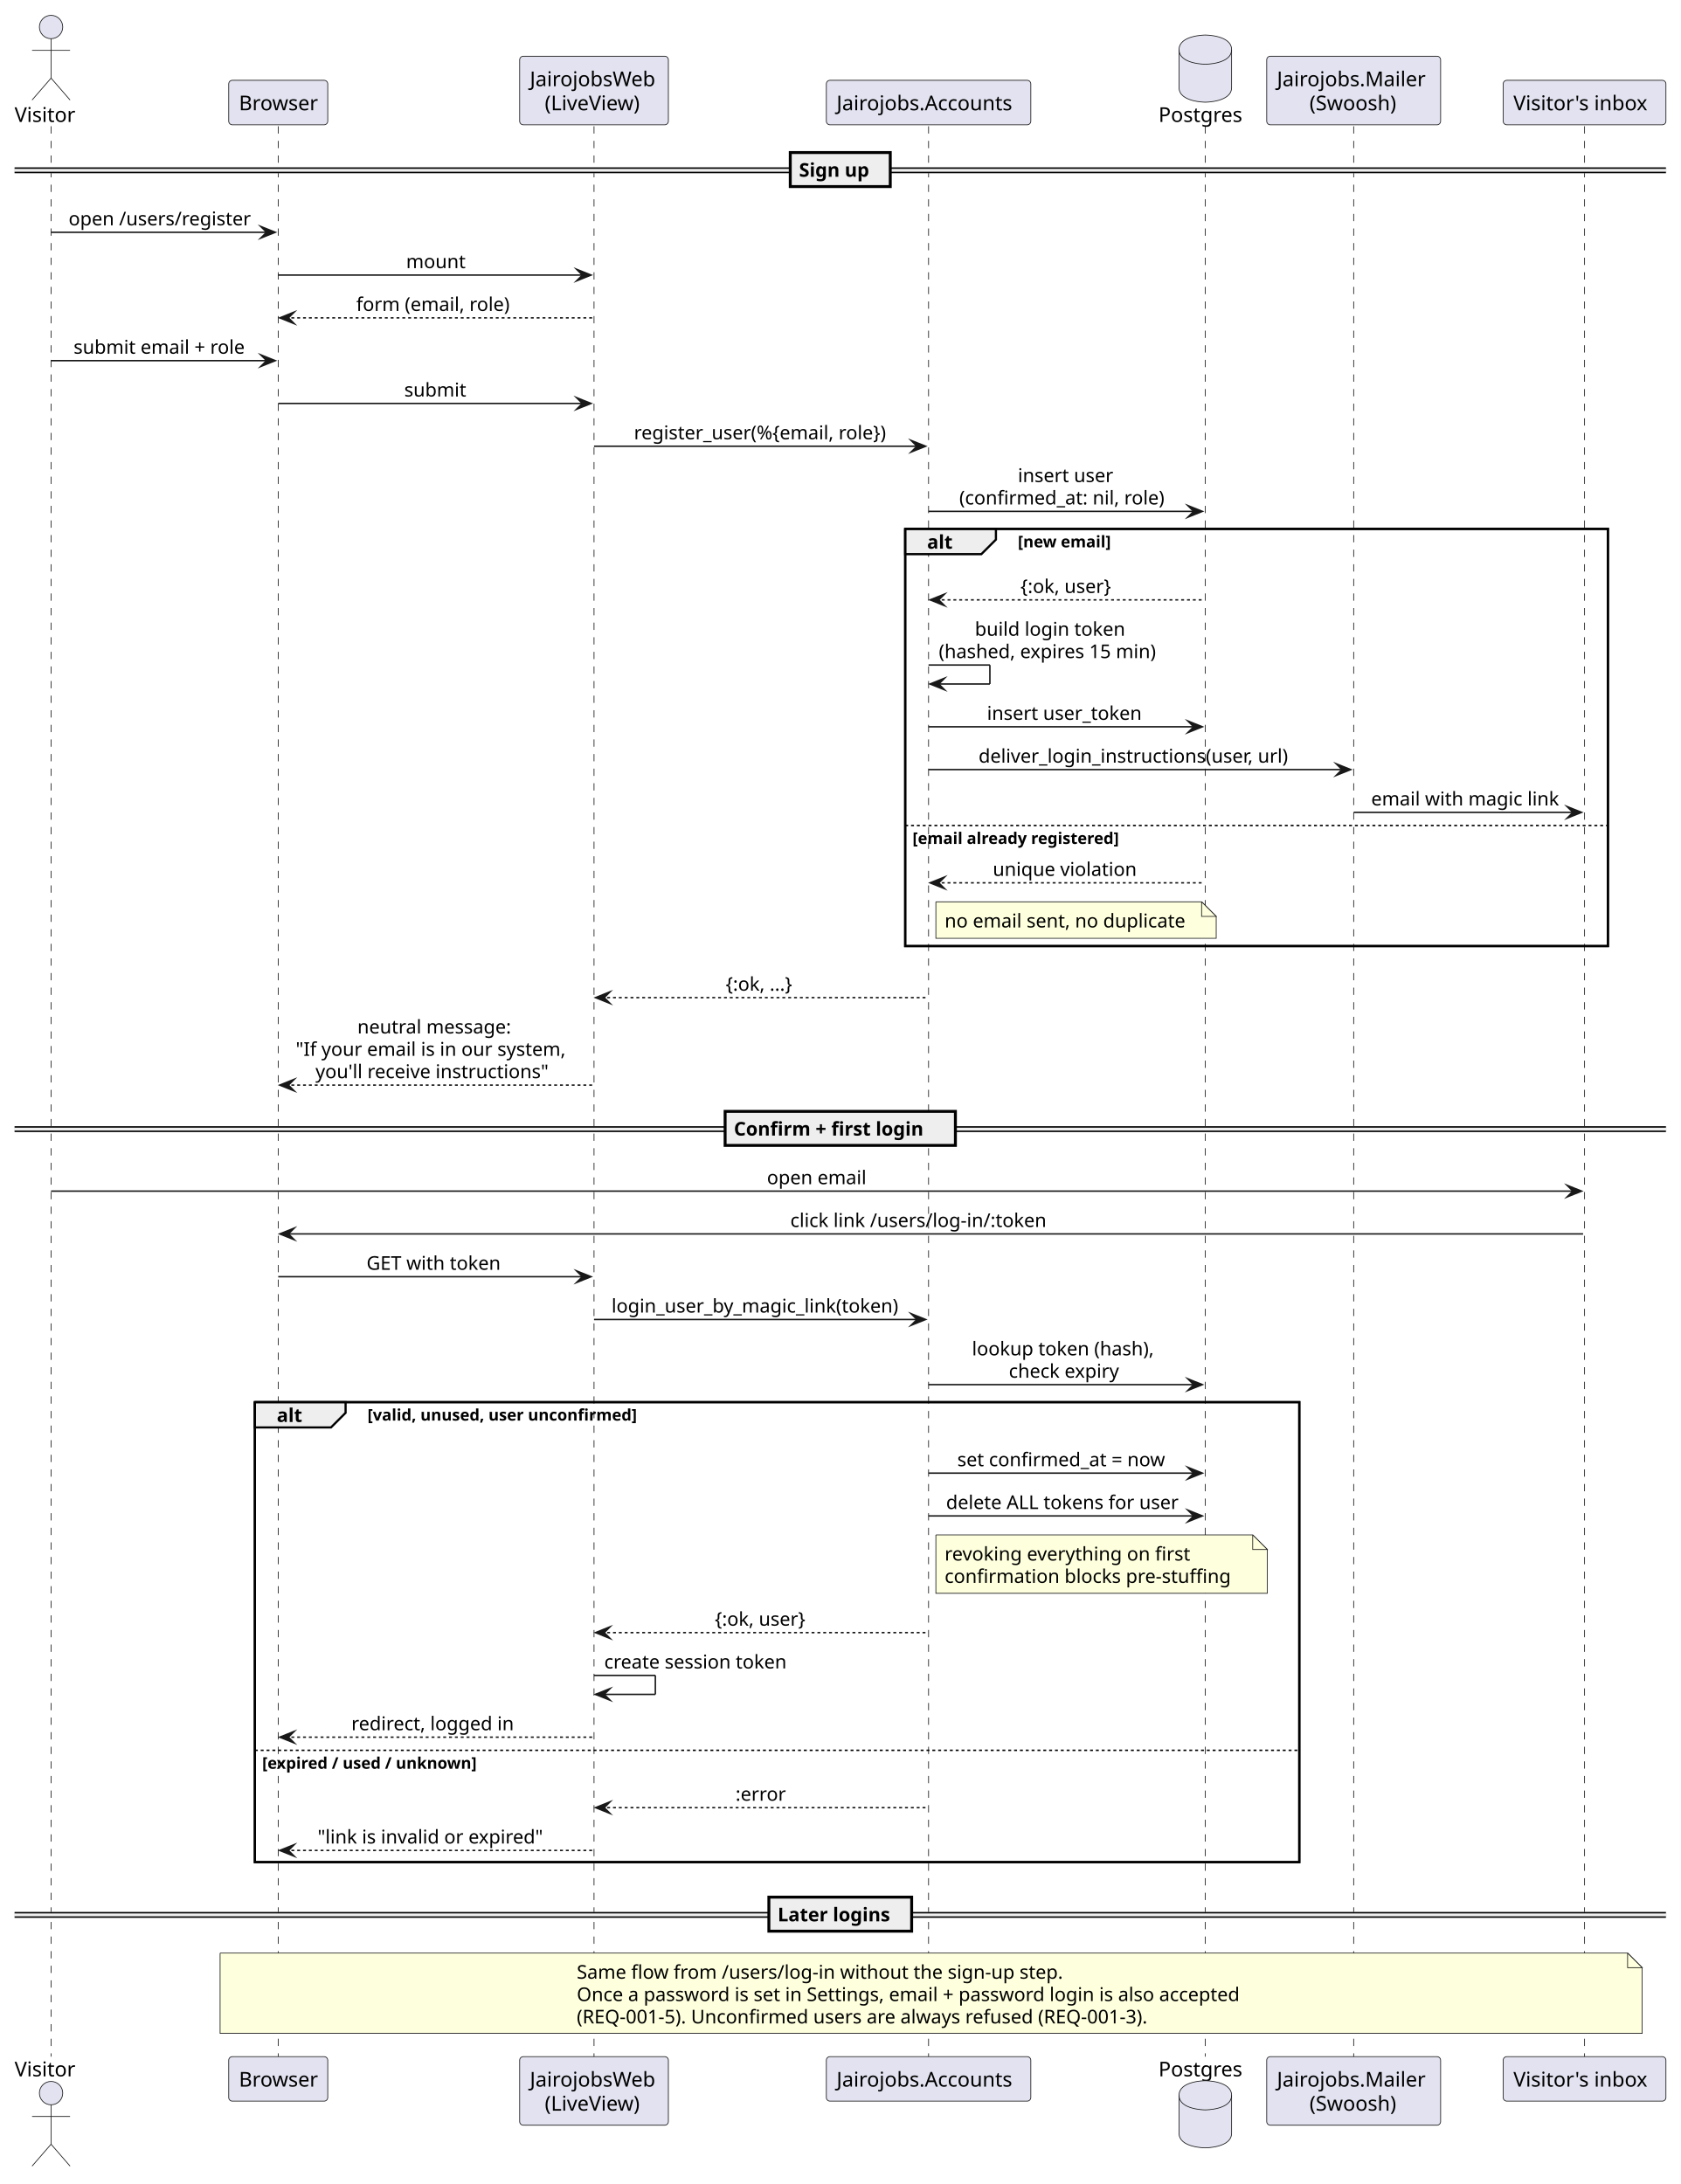
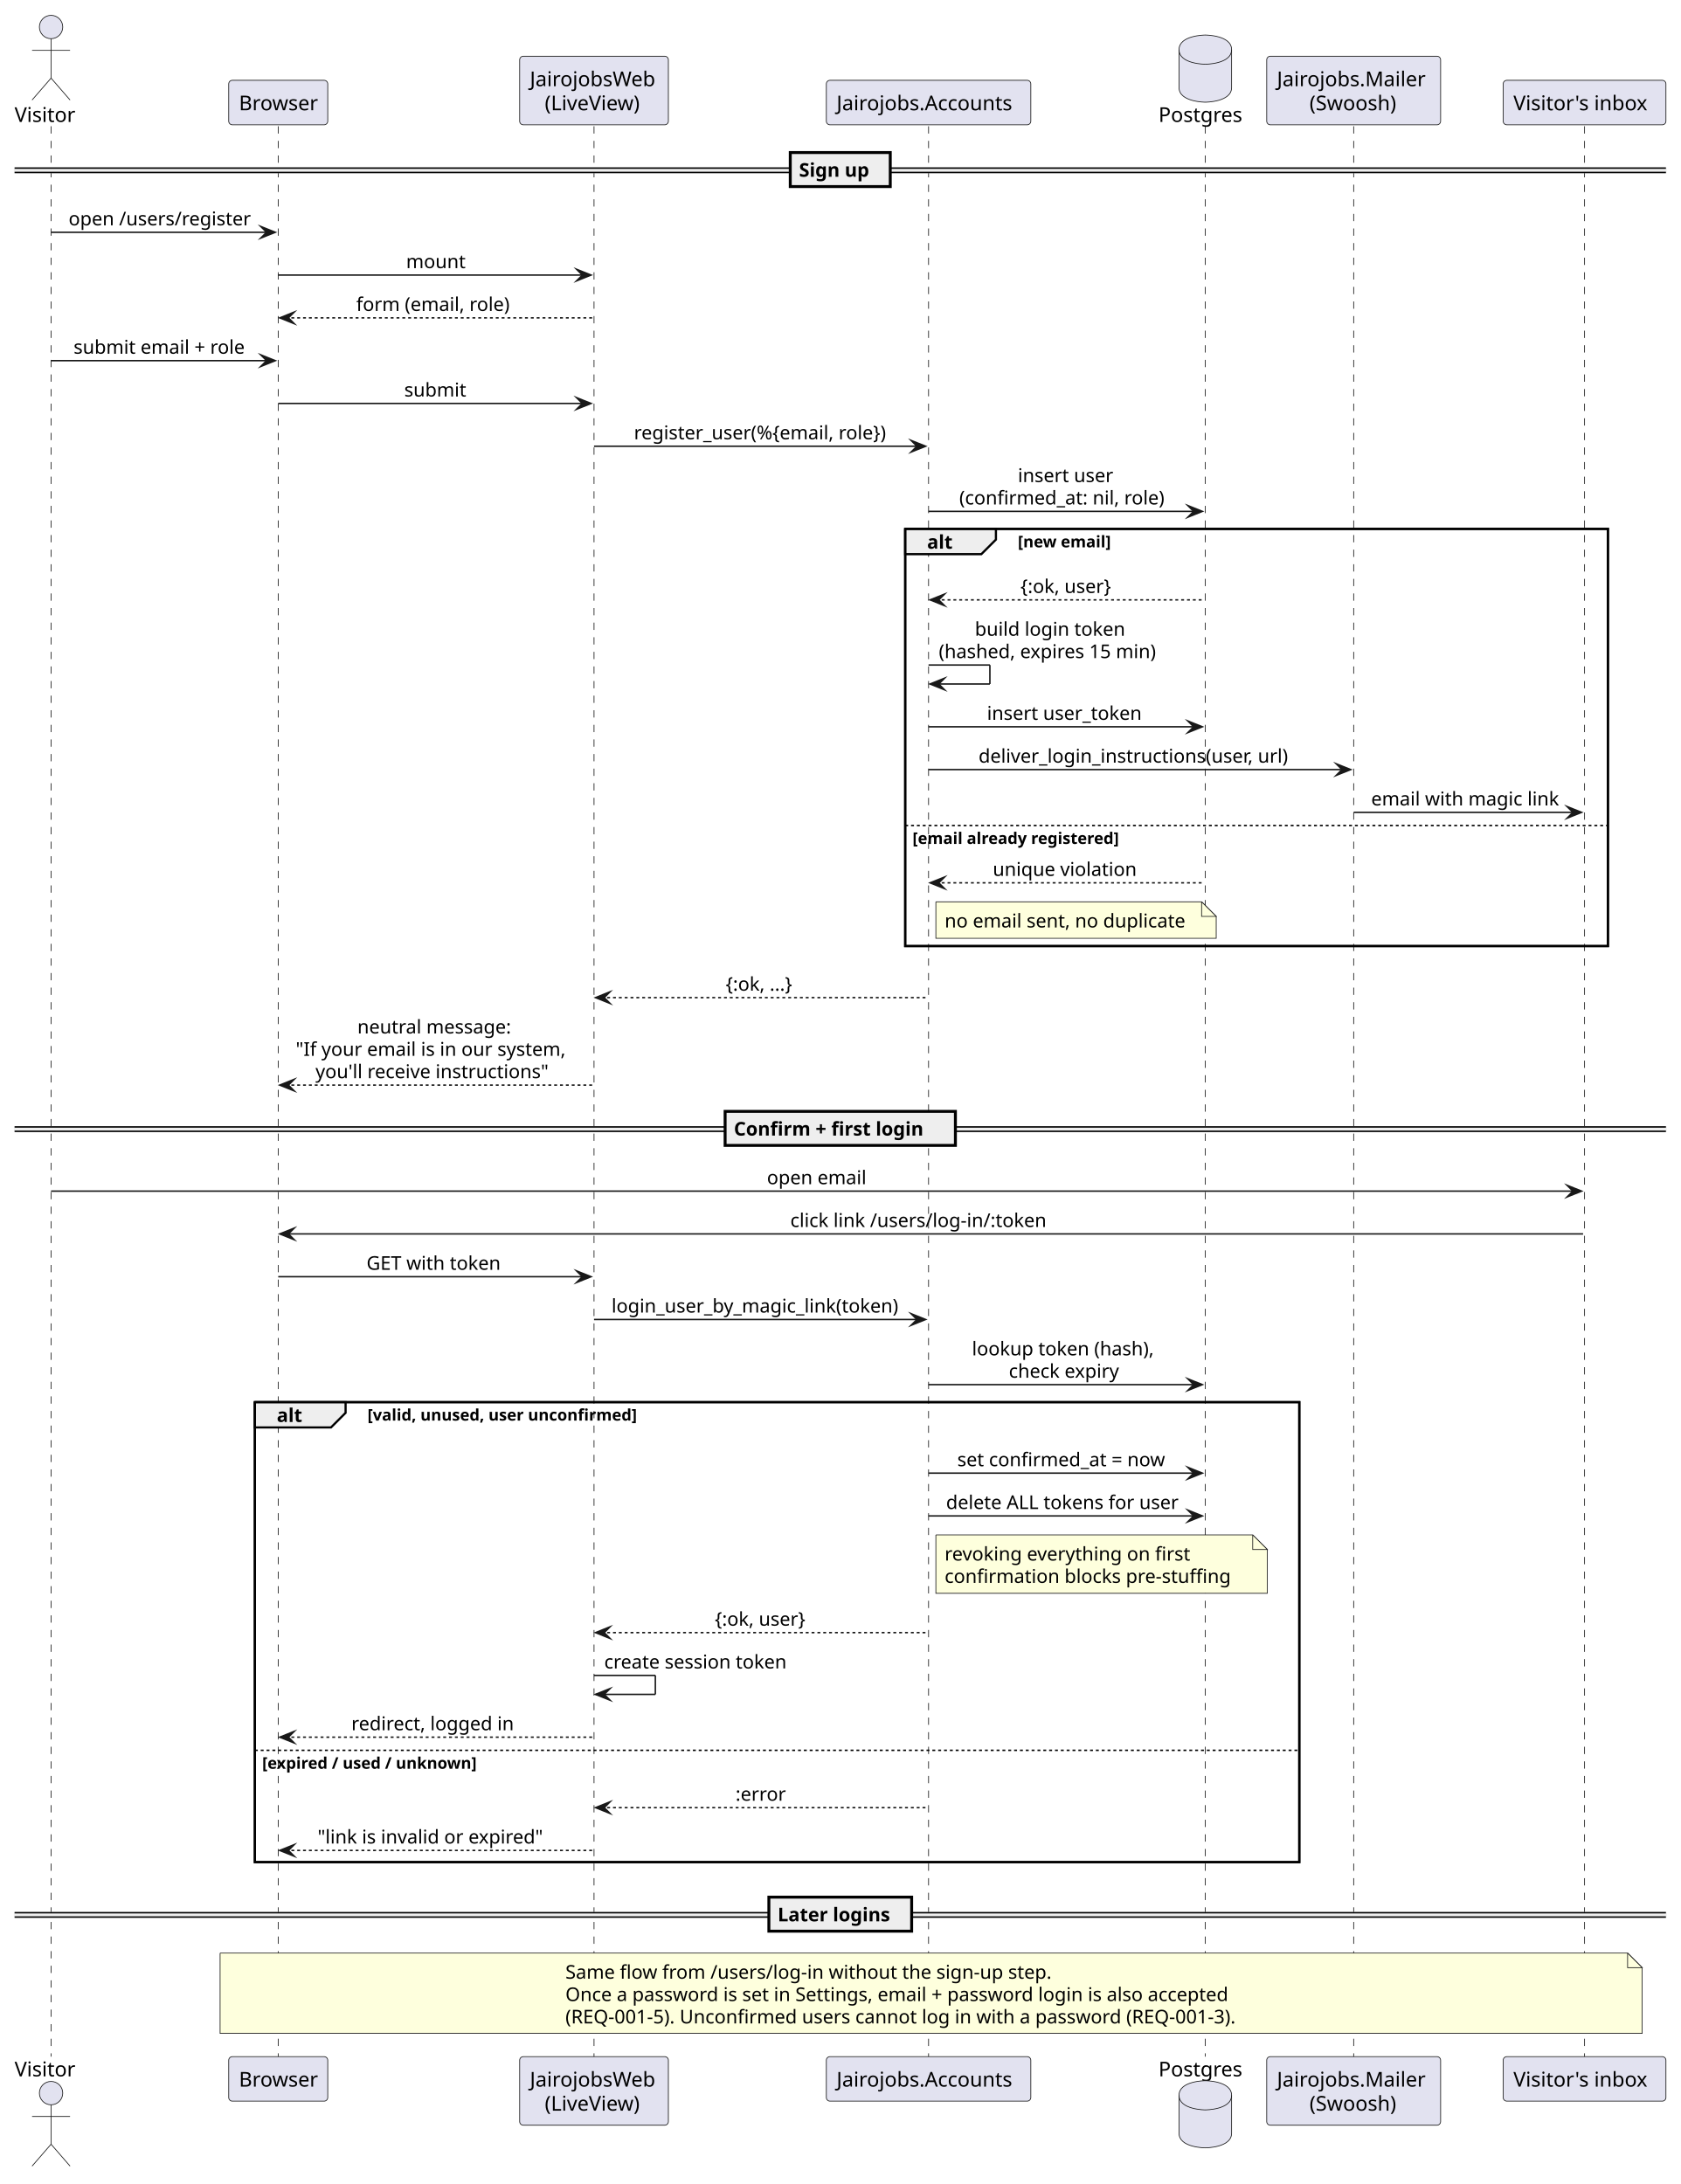
<svg xmlns="http://www.w3.org/2000/svg" version="1.1" data-diagram-type="SEQUENCE" style="width:1151px;height:1496px;background:#FFFFFF;" width="1151px" height="1496px" viewBox="0 0 1151 1496" zoomAndPan="magnify" preserveAspectRatio="none" contentStyleType="text/css">
  <defs />
  <g font-family="sans-serif" lengthAdjust="spacing">
    <rect x="619.981" y="362.283" width="481.287" height="285.75" fill="none" style="stroke:#000;stroke-width:1.5;" />
    <rect x="174.561" y="960.449" width="715.329" height="315.061" fill="none" style="stroke:#000;stroke-width:1.5;" />
    <g class="participant-lifeline" data-qualified-name="Visitor" data-entity-uid="part1" id="part1-lifeline" data-source-line="7">
      <g>
        <rect x="31.474" y="86.488" width="8" height="1322.264" fill="#000" fill-opacity="0" />
        <line x1="34.974" y1="86.488" x2="34.974" y2="1408.752" style="stroke:#181818;stroke-width:0.5;stroke-dasharray:5,5;" />
      </g>
    </g>
    <g class="participant-lifeline" data-qualified-name="B" data-entity-uid="part2" id="part2-lifeline" data-source-line="8">
      <g>
        <rect x="187.061" y="86.488" width="8" height="1322.264" fill="#000" fill-opacity="0" />
        <line x1="190.561" y1="86.488" x2="190.561" y2="1408.752" style="stroke:#181818;stroke-width:0.5;stroke-dasharray:5,5;" />
      </g>
    </g>
    <g class="participant-lifeline" data-qualified-name="W" data-entity-uid="part3" id="part3-lifeline" data-source-line="9">
      <g>
        <rect x="403.344" y="86.488" width="8" height="1322.264" fill="#000" fill-opacity="0" />
        <line x1="406.844" y1="86.488" x2="406.844" y2="1408.752" style="stroke:#181818;stroke-width:0.5;stroke-dasharray:5,5;" />
      </g>
    </g>
    <g class="participant-lifeline" data-qualified-name="ACC" data-entity-uid="part4" id="part4-lifeline" data-source-line="10">
      <g>
        <rect x="632.481" y="86.488" width="8" height="1322.264" fill="#000" fill-opacity="0" />
        <line x1="635.981" y1="86.488" x2="635.981" y2="1408.752" style="stroke:#181818;stroke-width:0.5;stroke-dasharray:5,5;" />
      </g>
    </g>
    <g class="participant-lifeline" data-qualified-name="DB" data-entity-uid="part5" id="part5-lifeline" data-source-line="11">
      <g>
        <rect x="822.022" y="86.488" width="8" height="1322.264" fill="#000" fill-opacity="0" />
        <line x1="825.522" y1="86.488" x2="825.522" y2="1408.752" style="stroke:#181818;stroke-width:0.5;stroke-dasharray:5,5;" />
      </g>
    </g>
    <g class="participant-lifeline" data-qualified-name="M" data-entity-uid="part6" id="part6-lifeline" data-source-line="12">
      <g>
        <rect x="923.629" y="86.488" width="8" height="1322.264" fill="#000" fill-opacity="0" />
        <line x1="927.129" y1="86.488" x2="927.129" y2="1408.752" style="stroke:#181818;stroke-width:0.5;stroke-dasharray:5,5;" />
      </g>
    </g>
    <g class="participant-lifeline" data-qualified-name="INBOX" data-entity-uid="part7" id="part7-lifeline" data-source-line="13">
      <g>
        <rect x="1081.768" y="86.488" width="8" height="1322.264" fill="#000" fill-opacity="0" />
        <line x1="1085.268" y1="86.488" x2="1085.268" y2="1408.752" style="stroke:#181818;stroke-width:0.5;stroke-dasharray:5,5;" />
      </g>
    </g>
    <g class="participant participant-head" data-qualified-name="Visitor" data-entity-uid="part1" id="part1-head" data-source-line="7">
      <text x="10" y="83.535" fill="#000" font-size="14" textLength="43.948">Visitor</text>
      <ellipse cx="34.974" cy="18.5" rx="8" ry="8" fill="#E2E2F0" style="stroke:#181818;stroke-width:0.5;" />
      <path d="M34.974,26.5 L34.974,53.5 M21.974,34.5 L47.974,34.5 M34.974,53.5 L21.974,68.5 M34.974,53.5 L47.974,68.5" style="stroke:#181818;stroke-width:0.5;" fill="none" />
    </g>
    <g class="participant participant-head" data-qualified-name="B" data-entity-uid="part2" id="part2-head" data-source-line="8">
      <rect x="156.645" y="55" width="67.833" height="30.488" fill="#E2E2F0" style="stroke:#181818;stroke-width:0.5;" rx="2.5" ry="2.5" />
      <text x="163.645" y="75.535" fill="#000" font-size="14" textLength="53.833">Browser</text>
    </g>
    <g class="participant participant-head" data-qualified-name="W" data-entity-uid="part3" id="part3-head" data-source-line="9">
      <rect x="355.917" y="38.512" width="101.855" height="46.977" fill="#E2E2F0" style="stroke:#181818;stroke-width:0.5;" rx="2.5" ry="2.5" />
      <text x="362.917" y="59.047" fill="#000" font-size="14" textLength="87.855">JairojobsWeb</text>
      <text x="373.119" y="75.535" fill="#000" font-size="14" textLength="67.45">(LiveView)</text>
    </g>
    <g class="participant participant-head" data-qualified-name="ACC" data-entity-uid="part4" id="part4-head" data-source-line="10">
      <rect x="565.958" y="55" width="140.048" height="30.488" fill="#E2E2F0" style="stroke:#181818;stroke-width:0.5;" rx="2.5" ry="2.5" />
      <text x="572.958" y="75.535" fill="#000" font-size="14" textLength="126.048">Jairojobs.Accounts</text>
    </g>
    <g class="participant participant-head" data-qualified-name="DB" data-entity-uid="part5" id="part5-head" data-source-line="11">
      <text x="793.469" y="83.535" fill="#000" font-size="14" textLength="58.105">Postgres</text>
      <path d="M807.522,34 C807.522,24 825.522,24 825.522,24 C825.522,24 843.522,24 843.522,34 L843.522,60 C843.522,70 825.522,70 825.522,70 C825.522,70 807.522,70 807.522,60 L807.522,34" style="stroke:#181818;stroke-width:0.5;" fill="#E2E2F0" />
      <path d="M807.522,34 C807.522,44 825.522,44 825.522,44 C825.522,44 843.522,44 843.522,34" style="stroke:#181818;stroke-width:0.5;" fill="none" />
    </g>
    <g class="participant participant-head" data-qualified-name="M" data-entity-uid="part6" id="part6-head" data-source-line="12">
      <rect x="867.575" y="38.512" width="119.109" height="46.977" fill="#E2E2F0" style="stroke:#181818;stroke-width:0.5;" rx="2.5" ry="2.5" />
      <text x="874.575" y="59.047" fill="#000" font-size="14" textLength="105.109">Jairojobs.Mailer</text>
      <text x="896.901" y="75.535" fill="#000" font-size="14" textLength="60.457">(Swoosh)</text>
    </g>
    <g class="participant participant-head" data-qualified-name="INBOX" data-entity-uid="part7" id="part7-head" data-source-line="13">
      <rect x="1029.542" y="55" width="111.453" height="30.488" fill="#E2E2F0" style="stroke:#181818;stroke-width:0.5;" rx="2.5" ry="2.5" />
      <text x="1036.542" y="75.535" fill="#000" font-size="14" textLength="97.453">Visitor's inbox</text>
    </g>
    <g class="participant participant-tail" data-qualified-name="Visitor" data-entity-uid="part1" id="part1-tail" data-source-line="7">
      <text x="10" y="1422.287" fill="#000" font-size="14" textLength="43.948">Visitor</text>
      <ellipse cx="34.974" cy="1433.74" rx="8" ry="8" fill="#E2E2F0" style="stroke:#181818;stroke-width:0.5;" />
      <path d="M34.974,1441.74 L34.974,1468.74 M21.974,1449.74 L47.974,1449.74 M34.974,1468.74 L21.974,1483.74 M34.974,1468.74 L47.974,1483.74" style="stroke:#181818;stroke-width:0.5;" fill="none" />
    </g>
    <g class="participant participant-tail" data-qualified-name="B" data-entity-uid="part2" id="part2-tail" data-source-line="8">
      <rect x="156.645" y="1408.752" width="67.833" height="30.488" fill="#E2E2F0" style="stroke:#181818;stroke-width:0.5;" rx="2.5" ry="2.5" />
      <text x="163.645" y="1429.287" fill="#000" font-size="14" textLength="53.833">Browser</text>
    </g>
    <g class="participant participant-tail" data-qualified-name="W" data-entity-uid="part3" id="part3-tail" data-source-line="9">
      <rect x="355.917" y="1408.752" width="101.855" height="46.977" fill="#E2E2F0" style="stroke:#181818;stroke-width:0.5;" rx="2.5" ry="2.5" />
      <text x="362.917" y="1429.287" fill="#000" font-size="14" textLength="87.855">JairojobsWeb</text>
      <text x="373.119" y="1445.775" fill="#000" font-size="14" textLength="67.45">(LiveView)</text>
    </g>
    <g class="participant participant-tail" data-qualified-name="ACC" data-entity-uid="part4" id="part4-tail" data-source-line="10">
      <rect x="565.958" y="1408.752" width="140.048" height="30.488" fill="#E2E2F0" style="stroke:#181818;stroke-width:0.5;" rx="2.5" ry="2.5" />
      <text x="572.958" y="1429.287" fill="#000" font-size="14" textLength="126.048">Jairojobs.Accounts</text>
    </g>
    <g class="participant participant-tail" data-qualified-name="DB" data-entity-uid="part5" id="part5-tail" data-source-line="11">
      <text x="793.469" y="1422.287" fill="#000" font-size="14" textLength="58.105">Postgres</text>
      <path d="M807.522,1435.24 C807.522,1425.24 825.522,1425.24 825.522,1425.24 C825.522,1425.24 843.522,1425.24 843.522,1435.24 L843.522,1461.24 C843.522,1471.24 825.522,1471.24 825.522,1471.24 C825.522,1471.24 807.522,1471.24 807.522,1461.24 L807.522,1435.24" style="stroke:#181818;stroke-width:0.5;" fill="#E2E2F0" />
      <path d="M807.522,1435.24 C807.522,1445.24 825.522,1445.24 825.522,1445.24 C825.522,1445.24 843.522,1445.24 843.522,1435.24" style="stroke:#181818;stroke-width:0.5;" fill="none" />
    </g>
    <g class="participant participant-tail" data-qualified-name="M" data-entity-uid="part6" id="part6-tail" data-source-line="12">
      <rect x="867.575" y="1408.752" width="119.109" height="46.977" fill="#E2E2F0" style="stroke:#181818;stroke-width:0.5;" rx="2.5" ry="2.5" />
      <text x="874.575" y="1429.287" fill="#000" font-size="14" textLength="105.109">Jairojobs.Mailer</text>
      <text x="896.901" y="1445.775" fill="#000" font-size="14" textLength="60.457">(Swoosh)</text>
    </g>
    <g class="participant participant-tail" data-qualified-name="INBOX" data-entity-uid="part7" id="part7-tail" data-source-line="13">
      <rect x="1029.542" y="1408.752" width="111.453" height="30.488" fill="#E2E2F0" style="stroke:#181818;stroke-width:0.5;" rx="2.5" ry="2.5" />
      <text x="1036.542" y="1429.287" fill="#000" font-size="14" textLength="97.453">Visitor's inbox</text>
    </g>
    <rect x="10" y="115.144" width="1130.995" height="3" fill="#EEE" style="stroke:#EEE;stroke-width:1;" />
    <line x1="10" y1="115.144" x2="1140.995" y2="115.144" style="stroke:#000;stroke-width:1;" />
    <line x1="10" y1="118.144" x2="1140.995" y2="118.144" style="stroke:#000;stroke-width:1;" />
    <rect x="541.253" y="104.488" width="68.488" height="23.311" fill="#EEE" style="stroke:#000;stroke-width:2;" />
    <text x="547.253" y="121.057" fill="#000" font-size="13" textLength="50.204" font-weight="700">Sign up</text>
    <g class="message" data-entity-1="part1" data-entity-2="part2" id="msg1" data-source-line="16">
      <polygon points="178.561,155.109,188.561,159.109,178.561,163.109,182.561,159.109" fill="#181818" style="stroke:#181818;stroke-width:1;stroke-linejoin:miter;stroke-miterlimit:10;" />
      <line x1="34.974" y1="159.109" x2="184.561" y2="159.109" style="stroke:#181818;stroke-width:1;" />
      <text x="46.974" y="154.367" fill="#000" font-size="13" textLength="131.587">open /users/register</text>
    </g>
    <g class="message" data-entity-1="part2" data-entity-2="part3" id="msg2" data-source-line="17">
      <polygon points="394.844,184.42,404.844,188.42,394.844,192.42,398.844,188.42" fill="#181818" style="stroke:#181818;stroke-width:1;stroke-linejoin:miter;stroke-miterlimit:10;" />
      <line x1="190.561" y1="188.42" x2="400.844" y2="188.42" style="stroke:#181818;stroke-width:1;" />
      <text x="278.143" y="183.678" fill="#000" font-size="13" textLength="41.12">mount</text>
    </g>
    <g class="message" data-entity-1="part3" data-entity-2="part2" id="msg3" data-source-line="18">
      <polygon points="201.561,213.73,191.561,217.73,201.561,221.73,197.561,217.73" fill="#181818" style="stroke:#181818;stroke-width:1;stroke-linejoin:miter;stroke-miterlimit:10;" />
      <line x1="195.561" y1="217.73" x2="405.844" y2="217.73" style="stroke:#181818;stroke-width:1;stroke-dasharray:2,2;" />
      <text x="244.005" y="212.988" fill="#000" font-size="13" textLength="109.396">form (email, role)</text>
    </g>
    <g class="message" data-entity-1="part1" data-entity-2="part2" id="msg4" data-source-line="19">
      <polygon points="178.561,243.041,188.561,247.041,178.561,251.041,182.561,247.041" fill="#181818" style="stroke:#181818;stroke-width:1;stroke-linejoin:miter;stroke-miterlimit:10;" />
      <line x1="34.974" y1="247.041" x2="184.561" y2="247.041" style="stroke:#181818;stroke-width:1;" />
      <text x="50.424" y="242.299" fill="#000" font-size="13" textLength="124.687">submit email + role</text>
    </g>
    <g class="message" data-entity-1="part2" data-entity-2="part3" id="msg5" data-source-line="20">
      <polygon points="394.844,272.352,404.844,276.352,394.844,280.352,398.844,276.352" fill="#181818" style="stroke:#181818;stroke-width:1;stroke-linejoin:miter;stroke-miterlimit:10;" />
      <line x1="190.561" y1="276.352" x2="400.844" y2="276.352" style="stroke:#181818;stroke-width:1;" />
      <text x="276.886" y="271.609" fill="#000" font-size="13" textLength="43.634">submit</text>
    </g>
    <g class="message" data-entity-1="part3" data-entity-2="part4" id="msg6" data-source-line="21">
      <polygon points="623.981,301.662,633.981,305.662,623.981,309.662,627.981,305.662" fill="#181818" style="stroke:#181818;stroke-width:1;stroke-linejoin:miter;stroke-miterlimit:10;" />
      <line x1="406.844" y1="305.662" x2="629.981" y2="305.662" style="stroke:#181818;stroke-width:1;" />
      <text x="434.193" y="300.92" fill="#000" font-size="13" textLength="174.44">register_user(%{email, role})</text>
    </g>
    <g class="message" data-entity-1="part4" data-entity-2="part5" id="msg7" data-source-line="22">
      <polygon points="813.522,346.283,823.522,350.283,813.522,354.283,817.522,350.283" fill="#181818" style="stroke:#181818;stroke-width:1;stroke-linejoin:miter;stroke-miterlimit:10;" />
      <line x1="635.981" y1="350.283" x2="819.522" y2="350.283" style="stroke:#181818;stroke-width:1;" />
      <text x="697.128" y="330.23" fill="#000" font-size="13" textLength="67.247">insert user</text>
      <text x="657.017" y="345.541" fill="#000" font-size="13" textLength="147.469">(confirmed_at: nil, role)</text>
    </g>
    <path d="M619.981,362.283 L682.12,362.283 L682.12,369.594 L672.12,379.594 L619.981,379.594 L619.981,362.283" style="stroke:#000;stroke-width:1.5;" fill="#EEE" />
    <rect x="619.981" y="362.283" width="481.287" height="285.75" fill="none" style="stroke:#000;stroke-width:1.5;" />
    <text x="634.981" y="375.852" fill="#000" font-size="13" textLength="17.139" font-weight="700">alt</text>
    <text x="697.12" y="374.918" fill="#000" font-size="11" textLength="65.672" font-weight="700">[new email]</text>
    <g class="message" data-entity-1="part5" data-entity-2="part4" id="msg8" data-source-line="24">
      <polygon points="646.981,406.904,636.981,410.904,646.981,414.904,642.981,410.904" fill="#181818" style="stroke:#181818;stroke-width:1;stroke-linejoin:miter;stroke-miterlimit:10;" />
      <line x1="640.981" y1="410.904" x2="824.522" y2="410.904" style="stroke:#181818;stroke-width:1;stroke-dasharray:2,2;" />
      <text x="698.934" y="406.162" fill="#000" font-size="13" textLength="63.635">{:ok, user}</text>
    </g>
    <g class="message" data-entity-1="part4" data-entity-2="part4" id="msg9" data-source-line="25">
      <line x1="635.981" y1="455.525" x2="677.981" y2="455.525" style="stroke:#181818;stroke-width:1;" />
      <line x1="677.981" y1="455.525" x2="677.981" y2="468.525" style="stroke:#181818;stroke-width:1;" />
      <line x1="636.981" y1="468.525" x2="677.981" y2="468.525" style="stroke:#181818;stroke-width:1;" />
      <polygon points="646.981,464.525,636.981,468.525,646.981,472.525,642.981,468.525" fill="#181818" style="stroke:#181818;stroke-width:1;stroke-linejoin:miter;stroke-miterlimit:10;" />
      <text x="667.69" y="435.473" fill="#000" font-size="13" textLength="107.605">build login token</text>
      <text x="642.981" y="450.783" fill="#000" font-size="13" textLength="157.022">(hashed, expires 15 min)</text>
    </g>
    <g class="message" data-entity-1="part4" data-entity-2="part5" id="msg10" data-source-line="26">
      <polygon points="813.522,493.836,823.522,497.836,813.522,501.836,817.522,497.836" fill="#181818" style="stroke:#181818;stroke-width:1;stroke-linejoin:miter;stroke-miterlimit:10;" />
      <line x1="635.981" y1="497.836" x2="819.522" y2="497.836" style="stroke:#181818;stroke-width:1;" />
      <text x="676" y="493.094" fill="#000" font-size="13" textLength="109.503">insert user_token</text>
    </g>
    <g class="message" data-entity-1="part4" data-entity-2="part6" id="msg11" data-source-line="27">
      <polygon points="915.129,523.146,925.129,527.146,915.129,531.146,919.129,527.146" fill="#181818" style="stroke:#181818;stroke-width:1;stroke-linejoin:miter;stroke-miterlimit:10;" />
      <line x1="635.981" y1="527.146" x2="921.129" y2="527.146" style="stroke:#181818;stroke-width:1;" />
      <text x="670.23" y="522.404" fill="#000" font-size="13" textLength="222.65">deliver_login_instructions(user, url)</text>
    </g>
    <g class="message" data-entity-1="part6" data-entity-2="part7" id="msg12" data-source-line="28">
      <polygon points="1073.268,552.457,1083.268,556.457,1073.268,560.457,1077.268,556.457" fill="#181818" style="stroke:#181818;stroke-width:1;stroke-linejoin:miter;stroke-miterlimit:10;" />
      <line x1="927.129" y1="556.457" x2="1079.268" y2="556.457" style="stroke:#181818;stroke-width:1;" />
      <text x="939.129" y="551.715" fill="#000" font-size="13" textLength="134.139">email with magic link</text>
    </g>
    <line x1="619.981" y1="565.457" x2="1101.268" y2="565.457" style="stroke:#000;stroke-width:1;stroke-dasharray:2,2;" />
    <text x="624.981" y="578.092" fill="#000" font-size="11" textLength="145.933" font-weight="700">[email already registered]</text>
    <g class="message" data-entity-1="part5" data-entity-2="part4" id="msg13" data-source-line="30">
      <polygon points="646.981,600.723,636.981,604.723,646.981,608.723,642.981,604.723" fill="#181818" style="stroke:#181818;stroke-width:1;stroke-linejoin:miter;stroke-miterlimit:10;" />
      <line x1="640.981" y1="604.723" x2="824.522" y2="604.723" style="stroke:#181818;stroke-width:1;stroke-dasharray:2,2;" />
      <text x="679.961" y="599.98" fill="#000" font-size="13" textLength="101.582">unique violation</text>
    </g>
    <path d="M640.981,617.723 L640.981,642.723 L832.981,642.723 L832.981,627.723 L822.981,617.723 L640.981,617.723" style="stroke:#181818;stroke-width:0.5;" fill="#FEFFDD" />
    <path d="M822.981,617.723 L822.981,627.723 L832.981,627.723 L822.981,617.723" style="stroke:#181818;stroke-width:0.5;" fill="#FEFFDD" />
    <text x="646.981" y="635.291" fill="#000" font-size="13" textLength="171.438">no email sent, no duplicate</text>
    <g class="message" data-entity-1="part4" data-entity-2="part3" id="msg14" data-source-line="33">
      <polygon points="417.844,679.344,407.844,683.344,417.844,687.344,413.844,683.344" fill="#181818" style="stroke:#181818;stroke-width:1;stroke-linejoin:miter;stroke-miterlimit:10;" />
      <line x1="411.844" y1="683.344" x2="634.981" y2="683.344" style="stroke:#181818;stroke-width:1;stroke-dasharray:2,2;" />
      <text x="497.054" y="678.602" fill="#000" font-size="13" textLength="48.718">{:ok, ...}</text>
    </g>
    <g class="message" data-entity-1="part3" data-entity-2="part2" id="msg15" data-source-line="34">
      <polygon points="201.561,739.275,191.561,743.275,201.561,747.275,197.561,743.275" fill="#181818" style="stroke:#181818;stroke-width:1;stroke-linejoin:miter;stroke-miterlimit:10;" />
      <line x1="195.561" y1="743.275" x2="405.844" y2="743.275" style="stroke:#181818;stroke-width:1;stroke-dasharray:2,2;" />
      <text x="244.76" y="707.912" fill="#000" font-size="13" textLength="107.885">neutral message:</text>
      <text x="202.561" y="723.223" fill="#000" font-size="13" textLength="192.283">"If your email is in our system,</text>
      <text x="216.066" y="738.533" fill="#000" font-size="13" textLength="165.274">you'll receive instructions"</text>
    </g>
    <rect x="10" y="771.931" width="1130.995" height="3" fill="#EEE" style="stroke:#EEE;stroke-width:1;" />
    <line x1="10" y1="771.931" x2="1140.995" y2="771.931" style="stroke:#000;stroke-width:1;" />
    <line x1="10" y1="774.931" x2="1140.995" y2="774.931" style="stroke:#000;stroke-width:1;" />
    <rect x="496.632" y="761.275" width="157.73" height="23.311" fill="#EEE" style="stroke:#000;stroke-width:2;" />
    <text x="502.632" y="777.844" fill="#000" font-size="13" textLength="139.445" font-weight="700">Confirm + first login</text>
    <g class="message" data-entity-1="part1" data-entity-2="part7" id="msg16" data-source-line="37">
      <polygon points="1073.268,811.896,1083.268,815.896,1073.268,819.896,1077.268,815.896" fill="#181818" style="stroke:#181818;stroke-width:1;stroke-linejoin:miter;stroke-miterlimit:10;" />
      <line x1="34.974" y1="815.896" x2="1079.268" y2="815.896" style="stroke:#181818;stroke-width:1;" />
      <text x="525.288" y="811.154" fill="#000" font-size="13" textLength="69.666">open email</text>
    </g>
    <g class="message" data-entity-1="part7" data-entity-2="part2" id="msg17" data-source-line="38">
      <polygon points="201.561,841.207,191.561,845.207,201.561,849.207,197.561,845.207" fill="#181818" style="stroke:#181818;stroke-width:1;stroke-linejoin:miter;stroke-miterlimit:10;" />
      <line x1="195.561" y1="845.207" x2="1084.268" y2="845.207" style="stroke:#181818;stroke-width:1;" />
      <text x="541.294" y="840.465" fill="#000" font-size="13" textLength="193.242">click link /users/log-in/:token</text>
    </g>
    <g class="message" data-entity-1="part2" data-entity-2="part3" id="msg18" data-source-line="39">
      <polygon points="394.844,870.518,404.844,874.518,394.844,878.518,398.844,874.518" fill="#181818" style="stroke:#181818;stroke-width:1;stroke-linejoin:miter;stroke-miterlimit:10;" />
      <line x1="190.561" y1="874.518" x2="400.844" y2="874.518" style="stroke:#181818;stroke-width:1;" />
      <text x="251.029" y="869.775" fill="#000" font-size="13" textLength="95.348">GET with token</text>
    </g>
    <g class="message" data-entity-1="part3" data-entity-2="part4" id="msg19" data-source-line="40">
      <polygon points="623.981,899.828,633.981,903.828,623.981,907.828,627.981,903.828" fill="#181818" style="stroke:#181818;stroke-width:1;stroke-linejoin:miter;stroke-miterlimit:10;" />
      <line x1="406.844" y1="903.828" x2="629.981" y2="903.828" style="stroke:#181818;stroke-width:1;" />
      <text x="418.844" y="899.086" fill="#000" font-size="13" textLength="205.137">login_user_by_magic_link(token)</text>
    </g>
    <g class="message" data-entity-1="part4" data-entity-2="part5" id="msg20" data-source-line="41">
      <polygon points="813.522,944.449,823.522,948.449,813.522,952.449,817.522,948.449" fill="#181818" style="stroke:#181818;stroke-width:1;stroke-linejoin:miter;stroke-miterlimit:10;" />
      <line x1="635.981" y1="948.449" x2="819.522" y2="948.449" style="stroke:#181818;stroke-width:1;" />
      <text x="665.717" y="928.396" fill="#000" font-size="13" textLength="130.07">lookup token (hash),</text>
      <text x="690.949" y="943.707" fill="#000" font-size="13" textLength="79.606">check expiry</text>
    </g>
    <path d="M174.561,960.449 L236.7,960.449 L236.7,967.76 L226.7,977.76 L174.561,977.76 L174.561,960.449" style="stroke:#000;stroke-width:1.5;" fill="#EEE" />
    <rect x="174.561" y="960.449" width="715.329" height="315.061" fill="none" style="stroke:#000;stroke-width:1.5;" />
    <text x="189.561" y="974.018" fill="#000" font-size="13" textLength="17.139" font-weight="700">alt</text>
    <text x="251.7" y="973.084" fill="#000" font-size="11" textLength="190.507" font-weight="700">[valid, unused, user unconfirmed]</text>
    <g class="message" data-entity-1="part4" data-entity-2="part5" id="msg21" data-source-line="43">
      <polygon points="813.522,1005.07,823.522,1009.07,813.522,1013.07,817.522,1009.07" fill="#181818" style="stroke:#181818;stroke-width:1;stroke-linejoin:miter;stroke-miterlimit:10;" />
      <line x1="635.981" y1="1009.07" x2="819.522" y2="1009.07" style="stroke:#181818;stroke-width:1;" />
      <text x="655.678" y="1004.328" fill="#000" font-size="13" textLength="150.147">set confirmed_at = now</text>
    </g>
    <g class="message" data-entity-1="part4" data-entity-2="part5" id="msg22" data-source-line="44">
      <polygon points="813.522,1034.381,823.522,1038.381,813.522,1042.381,817.522,1038.381" fill="#181818" style="stroke:#181818;stroke-width:1;stroke-linejoin:miter;stroke-miterlimit:10;" />
      <line x1="635.981" y1="1038.381" x2="819.522" y2="1038.381" style="stroke:#181818;stroke-width:1;" />
      <text x="647.981" y="1033.639" fill="#000" font-size="13" textLength="165.541">delete ALL tokens for user</text>
    </g>
    <path d="M640.981,1051.381 L640.981,1091.381 L867.981,1091.381 L867.981,1061.381 L857.981,1051.381 L640.981,1051.381" style="stroke:#181818;stroke-width:0.5;" fill="#FEFFDD" />
    <path d="M857.981,1051.381 L857.981,1061.381 L867.981,1061.381 L857.981,1051.381" style="stroke:#181818;stroke-width:0.5;" fill="#FEFFDD" />
    <text x="646.981" y="1068.949" fill="#000" font-size="13" textLength="174.732">revoking everything on first</text>
    <text x="646.981" y="1084.26" fill="#000" font-size="13" textLength="206.908">confirmation blocks pre-stuffing</text>
    <g class="message" data-entity-1="part4" data-entity-2="part3" id="msg23" data-source-line="46">
      <polygon points="417.844,1114.313,407.844,1118.313,417.844,1122.313,413.844,1118.313" fill="#181818" style="stroke:#181818;stroke-width:1;stroke-linejoin:miter;stroke-miterlimit:10;" />
      <line x1="411.844" y1="1118.313" x2="634.981" y2="1118.313" style="stroke:#181818;stroke-width:1;stroke-dasharray:2,2;" />
      <text x="489.595" y="1113.57" fill="#000" font-size="13" textLength="63.635">{:ok, user}</text>
    </g>
    <g class="message" data-entity-1="part3" data-entity-2="part3" id="msg24" data-source-line="47">
      <line x1="406.844" y1="1147.623" x2="448.844" y2="1147.623" style="stroke:#181818;stroke-width:1;" />
      <line x1="448.844" y1="1147.623" x2="448.844" y2="1160.623" style="stroke:#181818;stroke-width:1;" />
      <line x1="407.844" y1="1160.623" x2="448.844" y2="1160.623" style="stroke:#181818;stroke-width:1;" />
      <polygon points="417.844,1156.623,407.844,1160.623,417.844,1164.623,413.844,1160.623" fill="#181818" style="stroke:#181818;stroke-width:1;stroke-linejoin:miter;stroke-miterlimit:10;" />
      <text x="413.844" y="1142.881" fill="#000" font-size="13" textLength="129.422">create session token</text>
    </g>
    <g class="message" data-entity-1="part3" data-entity-2="part2" id="msg25" data-source-line="48">
      <polygon points="201.561,1185.934,191.561,1189.934,201.561,1193.934,197.561,1189.934" fill="#181818" style="stroke:#181818;stroke-width:1;stroke-linejoin:miter;stroke-miterlimit:10;" />
      <line x1="195.561" y1="1189.934" x2="405.844" y2="1189.934" style="stroke:#181818;stroke-width:1;stroke-dasharray:2,2;" />
      <text x="240.637" y="1185.191" fill="#000" font-size="13" textLength="116.13">redirect, logged in</text>
    </g>
    <line x1="174.561" y1="1198.934" x2="889.89" y2="1198.934" style="stroke:#000;stroke-width:1;stroke-dasharray:2,2;" />
    <text x="179.561" y="1211.568" fill="#000" font-size="11" textLength="157.19" font-weight="700">[expired / used / unknown]</text>
    <g class="message" data-entity-1="part4" data-entity-2="part3" id="msg26" data-source-line="50">
      <polygon points="417.844,1234.199,407.844,1238.199,417.844,1242.199,413.844,1238.199" fill="#181818" style="stroke:#181818;stroke-width:1;stroke-linejoin:miter;stroke-miterlimit:10;" />
      <line x1="411.844" y1="1238.199" x2="634.981" y2="1238.199" style="stroke:#181818;stroke-width:1;stroke-dasharray:2,2;" />
      <text x="503.763" y="1233.457" fill="#000" font-size="13" textLength="35.299">:error</text>
    </g>
    <g class="message" data-entity-1="part3" data-entity-2="part2" id="msg27" data-source-line="51">
      <polygon points="201.561,1263.51,191.561,1267.51,201.561,1271.51,197.561,1267.51" fill="#181818" style="stroke:#181818;stroke-width:1;stroke-linejoin:miter;stroke-miterlimit:10;" />
      <line x1="195.561" y1="1267.51" x2="405.844" y2="1267.51" style="stroke:#181818;stroke-width:1;stroke-dasharray:2,2;" />
      <text x="217.519" y="1262.768" fill="#000" font-size="13" textLength="162.367">"link is invalid or expired"</text>
    </g>
    <rect x="10" y="1310.165" width="1130.995" height="3" fill="#EEE" style="stroke:#EEE;stroke-width:1;" />
    <line x1="10" y1="1310.165" x2="1140.995" y2="1310.165" style="stroke:#000;stroke-width:1;" />
    <line x1="10" y1="1313.165" x2="1140.995" y2="1313.165" style="stroke:#000;stroke-width:1;" />
    <rect x="526.603" y="1299.51" width="97.789" height="23.311" fill="#EEE" style="stroke:#000;stroke-width:2;" />
    <text x="532.603" y="1316.078" fill="#000" font-size="13" textLength="79.504" font-weight="700">Later logins</text>
    <path d="M150.74,1337.82 L150.74,1392.82 L1124.74,1392.82 L1124.74,1347.82 L1114.74,1337.82 L150.74,1337.82" style="stroke:#181818;stroke-width:0.5;" fill="#FEFFDD" />
    <path d="M1114.74,1337.82 L1114.74,1347.82 L1124.74,1347.82 L1114.74,1337.82" style="stroke:#181818;stroke-width:0.5;" fill="#FEFFDD" />
-     <text x="395.031" y="1355.389" fill="#000" font-size="13" textLength="354.98">Same flow from /users/log-in without the sign-up step.</text>
-     <text x="395.031" y="1370.699" fill="#000" font-size="13" textLength="476.766">Once a password is set in Settings, email + password login is also accepted</text>
-     <text x="395.031" y="1386.01" fill="#000" font-size="13" textLength="420.24">(REQ-001-5). Unconfirmed users are always refused (REQ-001-3).</text>
+     <text x="387.252" y="1355.389" fill="#000" font-size="13" textLength="354.98">Same flow from /users/log-in without the sign-up step.</text>
+     <text x="387.252" y="1370.699" fill="#000" font-size="13" textLength="476.766">Once a password is set in Settings, email + password login is also accepted</text>
+     <text x="387.252" y="1386.01" fill="#000" font-size="13" textLength="492.324">(REQ-001-5). Unconfirmed users cannot log in with a password (REQ-001-3).</text>
  </g>
</svg>
